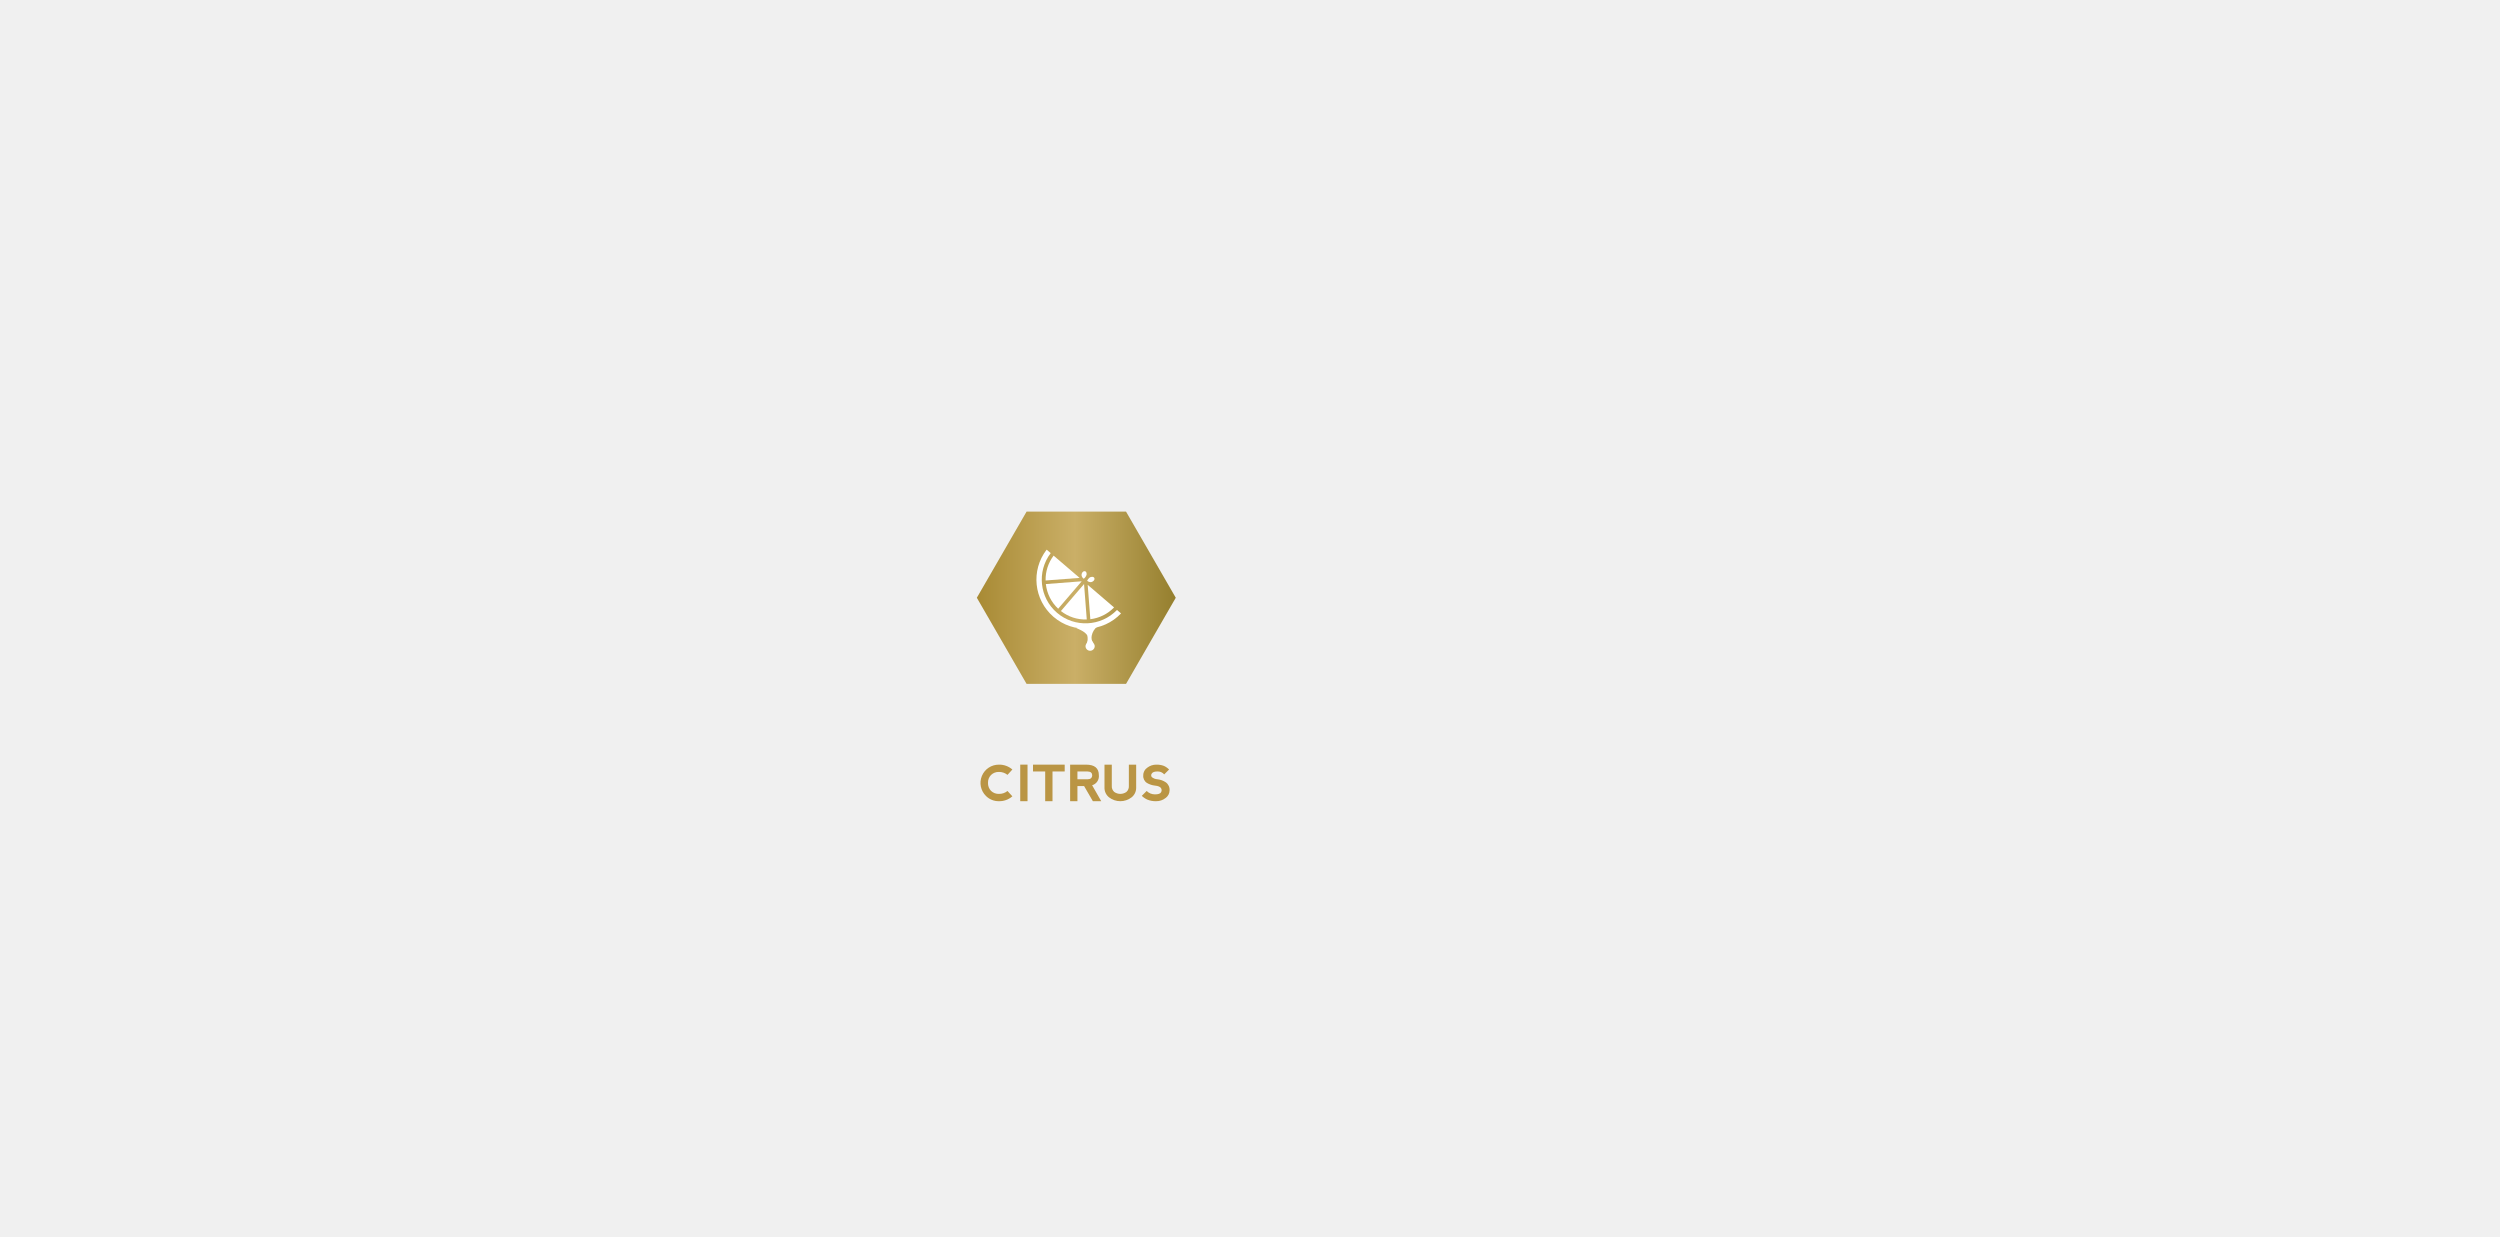
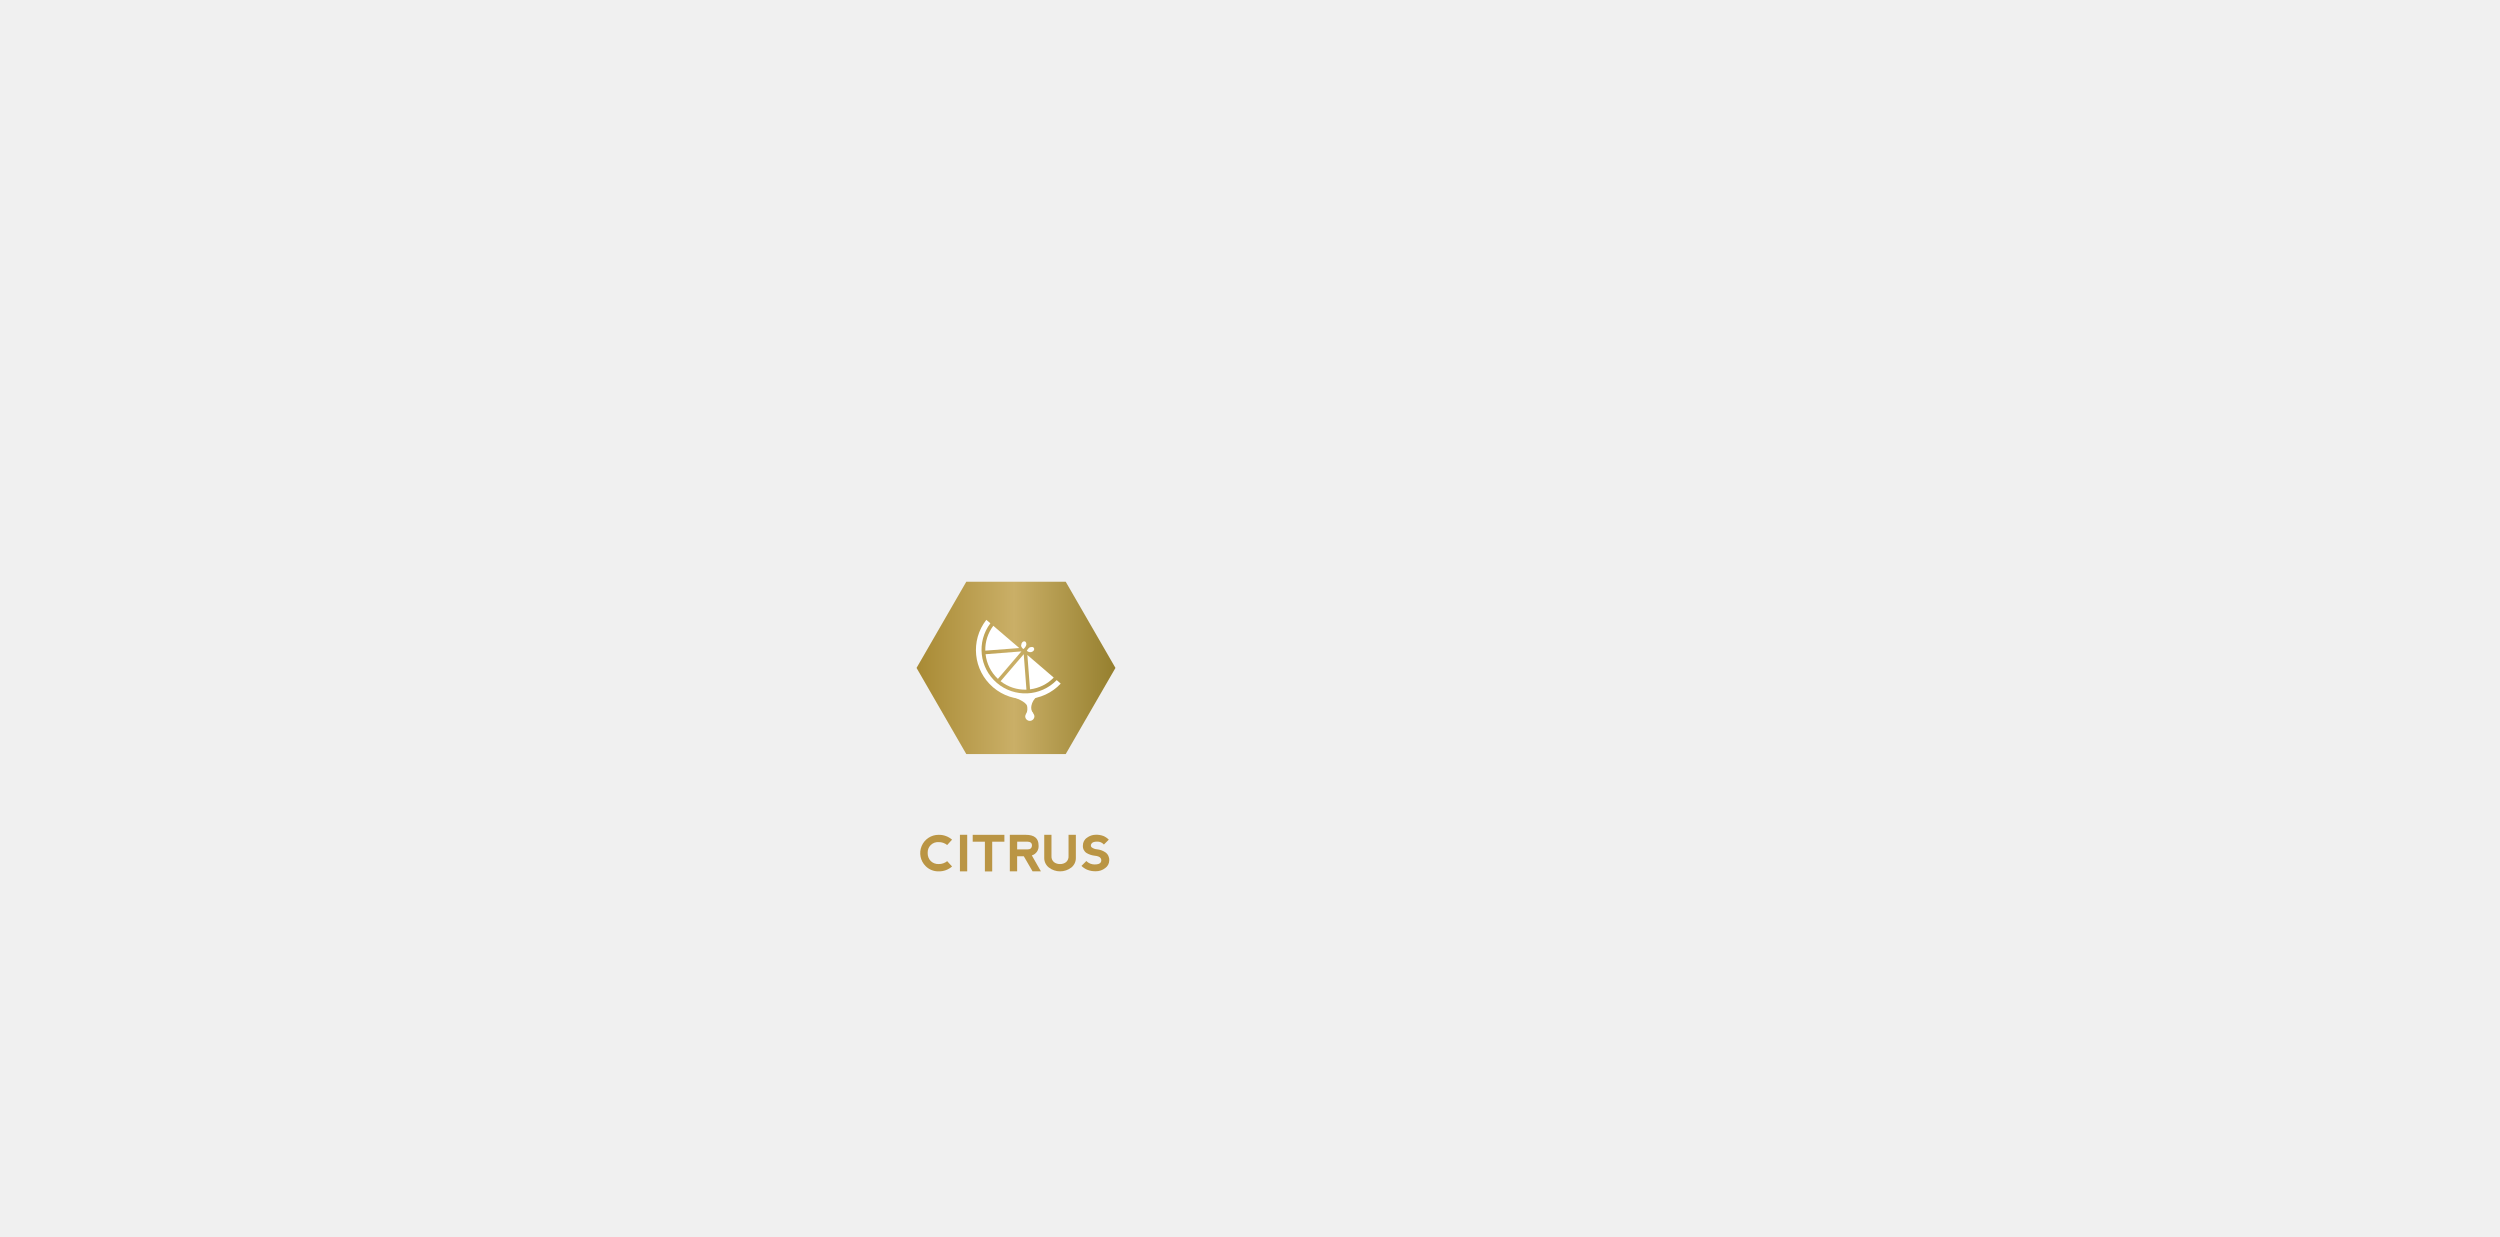
- <svg xmlns="http://www.w3.org/2000/svg" id="Content" width="728" height="360" viewBox="0 0 728 360">
+ <svg xmlns="http://www.w3.org/2000/svg" id="Content" viewBox="0 0 728 360">
  <defs>
    <style>.cls-1{fill:url(#New_Gradient_Swatch_1);}.cls-2{fill:#fff;}.cls-3{fill:#ba9544;}</style>
-     <linearGradient id="New_Gradient_Swatch_1" x1="284.457" y1="174.066" x2="342.383" y2="174.066" gradientUnits="userSpaceOnUse">
+     <linearGradient id="New_Gradient_Swatch_1" x1="266.9" y1="194.5" x2="324.82" y2="194.5" gradientUnits="userSpaceOnUse">
      <stop offset="0" stop-color="#a88a34" />
-       <stop offset="0.493" stop-color="#caaf67" />
+       <stop offset="0.49" stop-color="#caaf67" />
      <stop offset="1" stop-color="#957f2e" />
    </linearGradient>
  </defs>
-   <polygon class="cls-1" points="327.901 148.983 298.939 148.983 284.457 174.064 298.939 199.148 327.901 199.148 342.383 174.064 327.901 148.983" />
-   <path class="cls-2" d="M325.267,177.617A12.734,12.734,0,0,1,305.965,161.068l-1.179-1.012a14.285,14.285,0,0,0,21.66,18.573Z" />
-   <path class="cls-2" d="M304.549,170.078a11.572,11.572,0,0,0,3.593,7.181l6.844-7.983Z" />
-   <path class="cls-2" d="M308.933,177.936a11.576,11.576,0,0,0,7.533,2.46l-.791-10.321Z" />
-   <path class="cls-2" d="M306.816,161.798a11.571,11.571,0,0,0-2.336,7.242l9.896-.762Z" />
-   <path class="cls-2" d="M324.414,176.887l-7.678-6.583.767,10.009a11.566,11.566,0,0,0,6.911-3.426" />
-   <path class="cls-2" d="M314.938,167.416c.051-.649.414-1.06.826-1.093.409-.035.713.32.662.969a2.206,2.206,0,0,1-.837,1.235,1.427,1.427,0,0,1-.651-1.112" />
-   <path class="cls-2" d="M317.62,168.035c.63-.186,1.044.032,1.095.439.051.404-.28.842-.907,1.028a1.452,1.452,0,0,1-1.235-.398s.417-.883,1.047-1.068" />
-   <path class="cls-2" d="M318.784,188.095a1.344,1.344,0,1,1-2.686.094c-.024-.74,1.268-2.207,1.268-2.207s1.394,1.373,1.418,2.113" />
-   <path class="cls-2" d="M318.306,187.22a.377.377,0,0,1-.323.42l-1.117.04a.379.379,0,0,1-.35-.396,4.042,4.042,0,0,0,.121-2.142c-.428-1.273-3.41-2.274-3.224-2.28l6.142-.431a4.441,4.441,0,0,0-1.652,2.702,2.801,2.801,0,0,0,.404,2.086" />
-   <path class="cls-3" d="M287.106,231.78a5.324,5.324,0,0,1,3.786-9.115,5.762,5.762,0,0,1,3.91,1.419l-1.419,1.555a3.922,3.922,0,0,0-2.491-.852,3.127,3.127,0,0,0-2.31.894,3.096,3.096,0,0,0-.876,2.271,3.191,3.191,0,0,0,.887,2.355,3.141,3.141,0,0,0,2.313.873,3.813,3.813,0,0,0,2.477-.845l1.419,1.555a5.74,5.74,0,0,1-3.91,1.419A5.181,5.181,0,0,1,287.106,231.78Z" />
-   <path class="cls-3" d="M297.094,222.658h2.122v10.651h-2.122Z" />
-   <path class="cls-3" d="M310.038,222.665v1.987h-3.548v8.657h-2.129v-8.657H300.812v-1.987Z" />
-   <path class="cls-3" d="M318.028,228.669l2.654,4.641h-2.441l-2.547-4.399h-1.944v4.399h-2.129V222.665h4.641q3.726,0,3.726,3.065A2.754,2.754,0,0,1,318.028,228.669Zm-4.279-1.746H316.73q1.284-.022,1.32-1.171-.036-1.05-1.299-1.093h-3.001Z" />
-   <path class="cls-3" d="M323.755,222.665v6.174a2.136,2.136,0,0,0,.71,1.774,3.057,3.057,0,0,0,3.548,0,2.136,2.136,0,0,0,.71-1.774v-6.174h2.129v6.741a3.527,3.527,0,0,1-1.313,2.768,5.362,5.362,0,0,1-6.6,0,3.525,3.525,0,0,1-1.313-2.768v-6.741Z" />
-   <path class="cls-3" d="M338.913,223.02a4.978,4.978,0,0,1,1.525,1.064l-1.419,1.42a2.443,2.443,0,0,0-1.987-.852q-1.277,0-1.632.603a.83.83,0,0,0,0,1.029,2.798,2.798,0,0,0,1.632.639,5.292,5.292,0,0,1,2.448.887,2.665,2.665,0,0,1,1.1,2.378,2.728,2.728,0,0,1-1.174,2.199,4.301,4.301,0,0,1-2.736.923,6.297,6.297,0,0,1-2.477-.426,5.364,5.364,0,0,1-1.703-1.136l1.419-1.419a3.374,3.374,0,0,0,2.413.993q1.419,0,1.771-.603a1.124,1.124,0,0,0,0-1.207q-.352-.602-1.771-.745a5.724,5.724,0,0,1-2.342-.78,2.356,2.356,0,0,1-1.064-2.2,2.647,2.647,0,0,1,1.21-2.267,4.261,4.261,0,0,1,2.487-.855A5.946,5.946,0,0,1,338.913,223.02Z" />
+   <polygon class="cls-1" points="310.34 169.41 281.38 169.41 266.9 194.5 281.38 219.58 310.34 219.58 324.82 194.5 310.34 169.41" />
+   <path class="cls-2" d="M307.71,198.05A12.74,12.74,0,0,1,288.4,181.5l-1.18-1a14.28,14.28,0,0,0,21.66,18.57Z" />
+   <path class="cls-2" d="M287,190.51a11.53,11.53,0,0,0,3.59,7.18l6.84-8Z" />
+   <path class="cls-2" d="M291.37,198.37a11.66,11.66,0,0,0,7.53,2.46l-.79-10.33Z" />
+   <path class="cls-2" d="M289.25,182.23a11.56,11.56,0,0,0-2.33,7.24l9.89-.76Z" />
+   <path class="cls-2" d="M306.85,197.32l-7.68-6.59.77,10a11.54,11.54,0,0,0,6.91-3.42" />
+   <path class="cls-2" d="M297.38,187.85c.05-.65.41-1.06.82-1.1s.72.32.67,1A2.25,2.25,0,0,1,298,189s-.7-.47-.65-1.11" />
+   <path class="cls-2" d="M300.06,188.47c.63-.19,1,0,1.09.43s-.28.85-.9,1a1.45,1.45,0,0,1-1.24-.4s.42-.88,1.05-1.06" />
+   <path class="cls-2" d="M301.22,208.53a1.34,1.34,0,1,1-2.68.09c0-.74,1.26-2.21,1.26-2.21s1.4,1.38,1.42,2.12" />
+   <path class="cls-2" d="M300.74,207.65a.37.37,0,0,1-.32.42l-1.12,0a.36.36,0,0,1-.34-.39,4.1,4.1,0,0,0,.12-2.15c-.43-1.27-3.41-2.27-3.23-2.28l6.14-.43a4.47,4.47,0,0,0-1.65,2.7,2.83,2.83,0,0,0,.4,2.09" />
+   <path class="cls-3" d="M269.54,252.21a5.33,5.33,0,0,1,3.79-9.11,5.78,5.78,0,0,1,3.91,1.41l-1.42,1.56a3.89,3.89,0,0,0-2.49-.85,3,3,0,0,0-3.19,3.16,3.21,3.21,0,0,0,.89,2.36,3.15,3.15,0,0,0,2.31.87,3.82,3.82,0,0,0,2.48-.84l1.42,1.55a5.72,5.72,0,0,1-3.91,1.42A5.16,5.16,0,0,1,269.54,252.21Z" />
+   <path class="cls-3" d="M279.53,243.09h2.12v10.65h-2.12Z" />
+   <path class="cls-3" d="M292.48,243.1v2h-3.55v8.66H286.8v-8.66h-3.55v-2Z" />
+   <path class="cls-3" d="M300.47,249.1l2.65,4.64h-2.44l-2.55-4.4h-1.94v4.4h-2.13V243.1h4.64c2.48,0,3.73,1,3.73,3.06A2.76,2.76,0,0,1,300.47,249.1Zm-4.28-1.75h3q1.27,0,1.32-1.17c0-.7-.46-1.06-1.3-1.09h-3Z" />
+   <path class="cls-3" d="M306.19,243.1v6.17a2.13,2.13,0,0,0,.71,1.77,2.77,2.77,0,0,0,1.78.57,2.72,2.72,0,0,0,1.77-.57,2.13,2.13,0,0,0,.71-1.77V243.1h2.13v6.74A3.51,3.51,0,0,1,312,252.6a5.35,5.35,0,0,1-6.6,0,3.49,3.49,0,0,1-1.32-2.76V243.1Z" />
+   <path class="cls-3" d="M321.35,243.45a5.08,5.08,0,0,1,1.53,1.06l-1.42,1.42a2.48,2.48,0,0,0-2-.85c-.85,0-1.39.2-1.63.61a.82.82,0,0,0,0,1,2.83,2.83,0,0,0,1.63.63,5.3,5.3,0,0,1,2.45.89,2.68,2.68,0,0,1,1.1,2.38,2.73,2.73,0,0,1-1.18,2.2,4.31,4.31,0,0,1-2.73.92,6.2,6.2,0,0,1-2.48-.43,5.32,5.32,0,0,1-1.7-1.13l1.42-1.42a3.34,3.34,0,0,0,2.41,1q1.42,0,1.77-.6a1.11,1.11,0,0,0,0-1.21c-.23-.4-.82-.65-1.77-.74a5.89,5.89,0,0,1-2.34-.78,2.36,2.36,0,0,1-1.07-2.2,2.67,2.67,0,0,1,1.21-2.27,4.27,4.27,0,0,1,2.49-.85A5.87,5.87,0,0,1,321.35,243.45Z" />
</svg>
